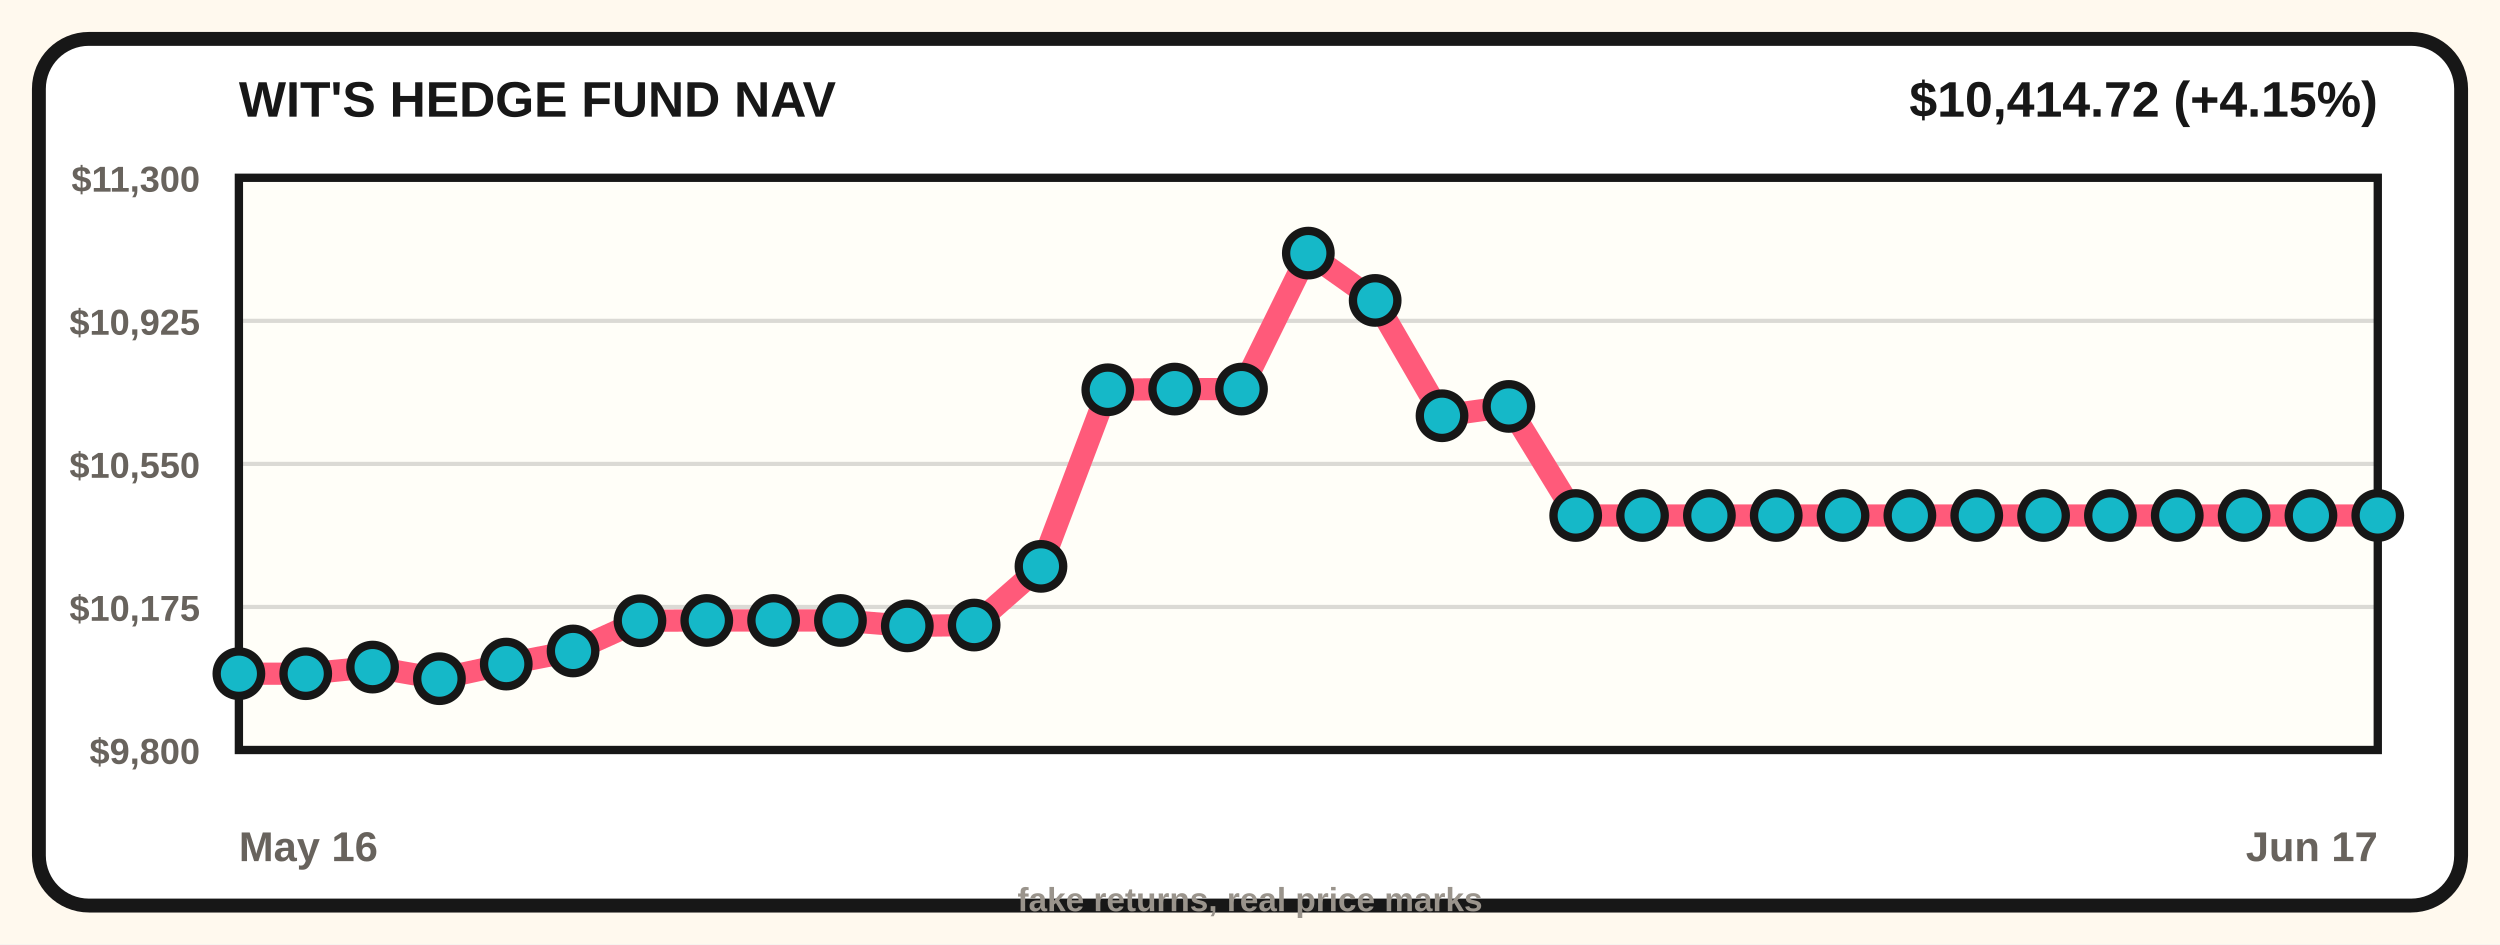
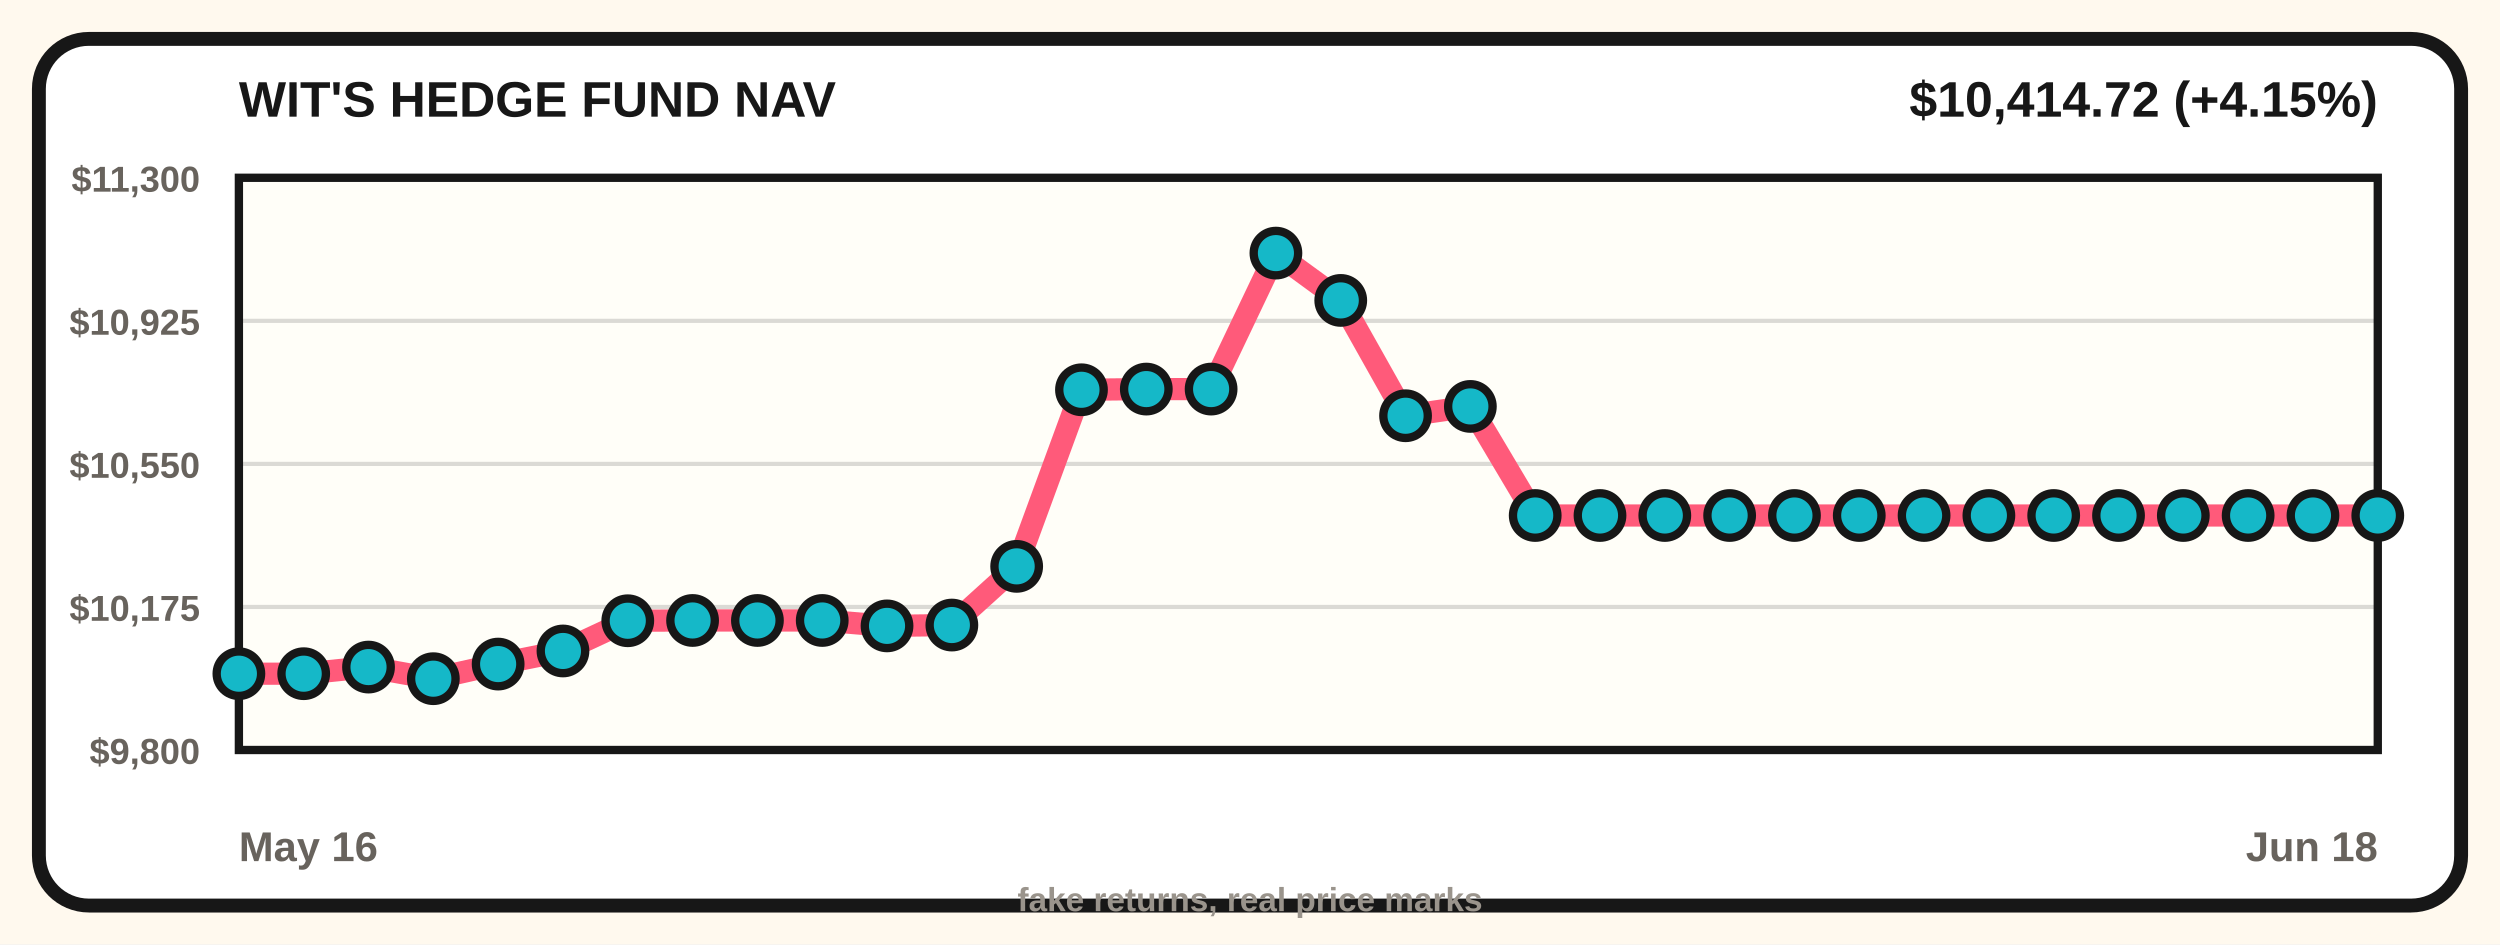
<svg xmlns="http://www.w3.org/2000/svg" width="900" height="340" viewBox="0 0 900 340" role="img" aria-label="Wit's Hedge Fund fake NAV chart">
  <rect width="900" height="340" fill="#fff9ee" />
  <rect x="14" y="14" width="872" height="312" rx="18" fill="#ffffff" stroke="#171717" stroke-width="5" />
  <rect x="86" y="64" width="770" height="206" fill="#fffef8" stroke="#171717" stroke-width="3" />
  <line x1="86" y1="270" x2="856" y2="270" stroke="#171717" stroke-width="1.5" opacity="0.16" />
  <text x="72" y="275" text-anchor="end" font-family="Arial, sans-serif" font-size="13" font-weight="800" fill="#68635d">$9,800</text>
  <line x1="86" y1="218.5" x2="856" y2="218.5" stroke="#171717" stroke-width="1.5" opacity="0.16" />
  <text x="72" y="223.5" text-anchor="end" font-family="Arial, sans-serif" font-size="13" font-weight="800" fill="#68635d">$10,175</text>
  <line x1="86" y1="167" x2="856" y2="167" stroke="#171717" stroke-width="1.5" opacity="0.16" />
  <text x="72" y="172" text-anchor="end" font-family="Arial, sans-serif" font-size="13" font-weight="800" fill="#68635d">$10,550</text>
  <line x1="86" y1="115.5" x2="856" y2="115.5" stroke="#171717" stroke-width="1.5" opacity="0.16" />
  <text x="72" y="120.5" text-anchor="end" font-family="Arial, sans-serif" font-size="13" font-weight="800" fill="#68635d">$10,925</text>
  <line x1="86" y1="64" x2="856" y2="64" stroke="#171717" stroke-width="1.5" opacity="0.16" />
  <text x="72" y="69" text-anchor="end" font-family="Arial, sans-serif" font-size="13" font-weight="800" fill="#68635d">$11,300</text>
-   <polyline points="86,242.53 110.06,242.53 134.13,240.15 158.19,244.33 182.25,239.07 206.31,234.35 230.38,223.47 254.44,223.37 278.5,223.37 302.56,223.37 326.63,225.32 350.69,225.02 374.75,203.89 398.81,140.32 422.88,140.07 446.94,140.07 471,91.12 495.06,108.15 519.13,149.67 543.19,146.31 567.25,185.58 591.31,185.58 615.38,185.58 639.44,185.58 663.5,185.58 687.56,185.58 711.63,185.58 735.69,185.58 759.75,185.58 783.81,185.58 807.88,185.58 831.94,185.58 856,185.58" fill="none" stroke="#ff5a7a" stroke-width="8" stroke-linecap="round" stroke-linejoin="round" />
+   <polyline points="86,242.53 109.33,242.53 132.67,240.15 156,244.33 179.33,239.07 202.67,234.35 226,223.47 249.33,223.37 272.67,223.37 296,223.37 319.33,225.32 342.67,225.02 366,203.89 389.33,140.32 412.67,140.07 436,140.07 459.33,91.12 482.67,108.15 506,149.67 529.33,146.31 552.67,185.58 576,185.58 599.33,185.58 622.67,185.58 646,185.58 669.33,185.58 692.67,185.58 716,185.58 739.33,185.58 762.67,185.58 786,185.58 809.33,185.58 832.67,185.58 856,185.58" fill="none" stroke="#ff5a7a" stroke-width="8" stroke-linecap="round" stroke-linejoin="round" />
  <circle cx="86" cy="242.53" r="8" fill="#15b8c8" stroke="#171717" stroke-width="3" />
-   <circle cx="110.06" cy="242.53" r="8" fill="#15b8c8" stroke="#171717" stroke-width="3" />
-   <circle cx="134.13" cy="240.15" r="8" fill="#15b8c8" stroke="#171717" stroke-width="3" />
-   <circle cx="158.19" cy="244.33" r="8" fill="#15b8c8" stroke="#171717" stroke-width="3" />
-   <circle cx="182.25" cy="239.07" r="8" fill="#15b8c8" stroke="#171717" stroke-width="3" />
-   <circle cx="206.31" cy="234.35" r="8" fill="#15b8c8" stroke="#171717" stroke-width="3" />
-   <circle cx="230.38" cy="223.47" r="8" fill="#15b8c8" stroke="#171717" stroke-width="3" />
-   <circle cx="254.44" cy="223.37" r="8" fill="#15b8c8" stroke="#171717" stroke-width="3" />
-   <circle cx="278.5" cy="223.37" r="8" fill="#15b8c8" stroke="#171717" stroke-width="3" />
-   <circle cx="302.56" cy="223.37" r="8" fill="#15b8c8" stroke="#171717" stroke-width="3" />
-   <circle cx="326.63" cy="225.32" r="8" fill="#15b8c8" stroke="#171717" stroke-width="3" />
-   <circle cx="350.69" cy="225.02" r="8" fill="#15b8c8" stroke="#171717" stroke-width="3" />
-   <circle cx="374.75" cy="203.89" r="8" fill="#15b8c8" stroke="#171717" stroke-width="3" />
-   <circle cx="398.81" cy="140.32" r="8" fill="#15b8c8" stroke="#171717" stroke-width="3" />
-   <circle cx="422.88" cy="140.07" r="8" fill="#15b8c8" stroke="#171717" stroke-width="3" />
-   <circle cx="446.94" cy="140.07" r="8" fill="#15b8c8" stroke="#171717" stroke-width="3" />
-   <circle cx="471" cy="91.12" r="8" fill="#15b8c8" stroke="#171717" stroke-width="3" />
-   <circle cx="495.06" cy="108.15" r="8" fill="#15b8c8" stroke="#171717" stroke-width="3" />
-   <circle cx="519.13" cy="149.67" r="8" fill="#15b8c8" stroke="#171717" stroke-width="3" />
-   <circle cx="543.19" cy="146.31" r="8" fill="#15b8c8" stroke="#171717" stroke-width="3" />
-   <circle cx="567.25" cy="185.58" r="8" fill="#15b8c8" stroke="#171717" stroke-width="3" />
-   <circle cx="591.31" cy="185.58" r="8" fill="#15b8c8" stroke="#171717" stroke-width="3" />
-   <circle cx="615.38" cy="185.58" r="8" fill="#15b8c8" stroke="#171717" stroke-width="3" />
-   <circle cx="639.44" cy="185.58" r="8" fill="#15b8c8" stroke="#171717" stroke-width="3" />
-   <circle cx="663.5" cy="185.58" r="8" fill="#15b8c8" stroke="#171717" stroke-width="3" />
-   <circle cx="687.56" cy="185.58" r="8" fill="#15b8c8" stroke="#171717" stroke-width="3" />
-   <circle cx="711.63" cy="185.58" r="8" fill="#15b8c8" stroke="#171717" stroke-width="3" />
-   <circle cx="735.69" cy="185.58" r="8" fill="#15b8c8" stroke="#171717" stroke-width="3" />
-   <circle cx="759.75" cy="185.58" r="8" fill="#15b8c8" stroke="#171717" stroke-width="3" />
-   <circle cx="783.81" cy="185.58" r="8" fill="#15b8c8" stroke="#171717" stroke-width="3" />
-   <circle cx="807.88" cy="185.58" r="8" fill="#15b8c8" stroke="#171717" stroke-width="3" />
-   <circle cx="831.94" cy="185.58" r="8" fill="#15b8c8" stroke="#171717" stroke-width="3" />
+   <circle cx="109.33" cy="242.53" r="8" fill="#15b8c8" stroke="#171717" stroke-width="3" />
+   <circle cx="132.67" cy="240.15" r="8" fill="#15b8c8" stroke="#171717" stroke-width="3" />
+   <circle cx="156" cy="244.33" r="8" fill="#15b8c8" stroke="#171717" stroke-width="3" />
+   <circle cx="179.33" cy="239.07" r="8" fill="#15b8c8" stroke="#171717" stroke-width="3" />
+   <circle cx="202.67" cy="234.35" r="8" fill="#15b8c8" stroke="#171717" stroke-width="3" />
+   <circle cx="226" cy="223.47" r="8" fill="#15b8c8" stroke="#171717" stroke-width="3" />
+   <circle cx="249.33" cy="223.37" r="8" fill="#15b8c8" stroke="#171717" stroke-width="3" />
+   <circle cx="272.67" cy="223.37" r="8" fill="#15b8c8" stroke="#171717" stroke-width="3" />
+   <circle cx="296" cy="223.37" r="8" fill="#15b8c8" stroke="#171717" stroke-width="3" />
+   <circle cx="319.33" cy="225.32" r="8" fill="#15b8c8" stroke="#171717" stroke-width="3" />
+   <circle cx="342.67" cy="225.02" r="8" fill="#15b8c8" stroke="#171717" stroke-width="3" />
+   <circle cx="366" cy="203.89" r="8" fill="#15b8c8" stroke="#171717" stroke-width="3" />
+   <circle cx="389.33" cy="140.32" r="8" fill="#15b8c8" stroke="#171717" stroke-width="3" />
+   <circle cx="412.67" cy="140.07" r="8" fill="#15b8c8" stroke="#171717" stroke-width="3" />
+   <circle cx="436" cy="140.07" r="8" fill="#15b8c8" stroke="#171717" stroke-width="3" />
+   <circle cx="459.33" cy="91.12" r="8" fill="#15b8c8" stroke="#171717" stroke-width="3" />
+   <circle cx="482.67" cy="108.15" r="8" fill="#15b8c8" stroke="#171717" stroke-width="3" />
+   <circle cx="506" cy="149.67" r="8" fill="#15b8c8" stroke="#171717" stroke-width="3" />
+   <circle cx="529.33" cy="146.31" r="8" fill="#15b8c8" stroke="#171717" stroke-width="3" />
+   <circle cx="552.67" cy="185.58" r="8" fill="#15b8c8" stroke="#171717" stroke-width="3" />
+   <circle cx="576" cy="185.58" r="8" fill="#15b8c8" stroke="#171717" stroke-width="3" />
+   <circle cx="599.33" cy="185.58" r="8" fill="#15b8c8" stroke="#171717" stroke-width="3" />
+   <circle cx="622.67" cy="185.58" r="8" fill="#15b8c8" stroke="#171717" stroke-width="3" />
+   <circle cx="646" cy="185.58" r="8" fill="#15b8c8" stroke="#171717" stroke-width="3" />
+   <circle cx="669.33" cy="185.58" r="8" fill="#15b8c8" stroke="#171717" stroke-width="3" />
+   <circle cx="692.67" cy="185.58" r="8" fill="#15b8c8" stroke="#171717" stroke-width="3" />
+   <circle cx="716" cy="185.58" r="8" fill="#15b8c8" stroke="#171717" stroke-width="3" />
+   <circle cx="739.33" cy="185.58" r="8" fill="#15b8c8" stroke="#171717" stroke-width="3" />
+   <circle cx="762.67" cy="185.58" r="8" fill="#15b8c8" stroke="#171717" stroke-width="3" />
+   <circle cx="786" cy="185.58" r="8" fill="#15b8c8" stroke="#171717" stroke-width="3" />
+   <circle cx="809.33" cy="185.58" r="8" fill="#15b8c8" stroke="#171717" stroke-width="3" />
+   <circle cx="832.67" cy="185.58" r="8" fill="#15b8c8" stroke="#171717" stroke-width="3" />
  <circle cx="856" cy="185.58" r="8" fill="#15b8c8" stroke="#171717" stroke-width="3" />
  <text x="86" y="42" font-family="Arial, sans-serif" font-size="18" font-weight="900" fill="#171717">WIT'S HEDGE FUND NAV</text>
  <text x="856" y="42" text-anchor="end" font-family="Arial, sans-serif" font-size="18" font-weight="900" fill="#171717">$10,414.72 (+4.15%)</text>
  <text x="86" y="310" text-anchor="start" font-family="Arial, sans-serif" font-size="15" font-weight="900" fill="#68635d">May 16</text>
-   <text x="856" y="310" text-anchor="end" font-family="Arial, sans-serif" font-size="15" font-weight="900" fill="#68635d">Jun 17</text>
+   <text x="856" y="310" text-anchor="end" font-family="Arial, sans-serif" font-size="15" font-weight="900" fill="#68635d">Jun 18</text>
  <text x="450" y="328" text-anchor="middle" font-family="Arial, sans-serif" font-size="12" font-weight="800" fill="#9a948c">fake returns, real price marks</text>
</svg>
